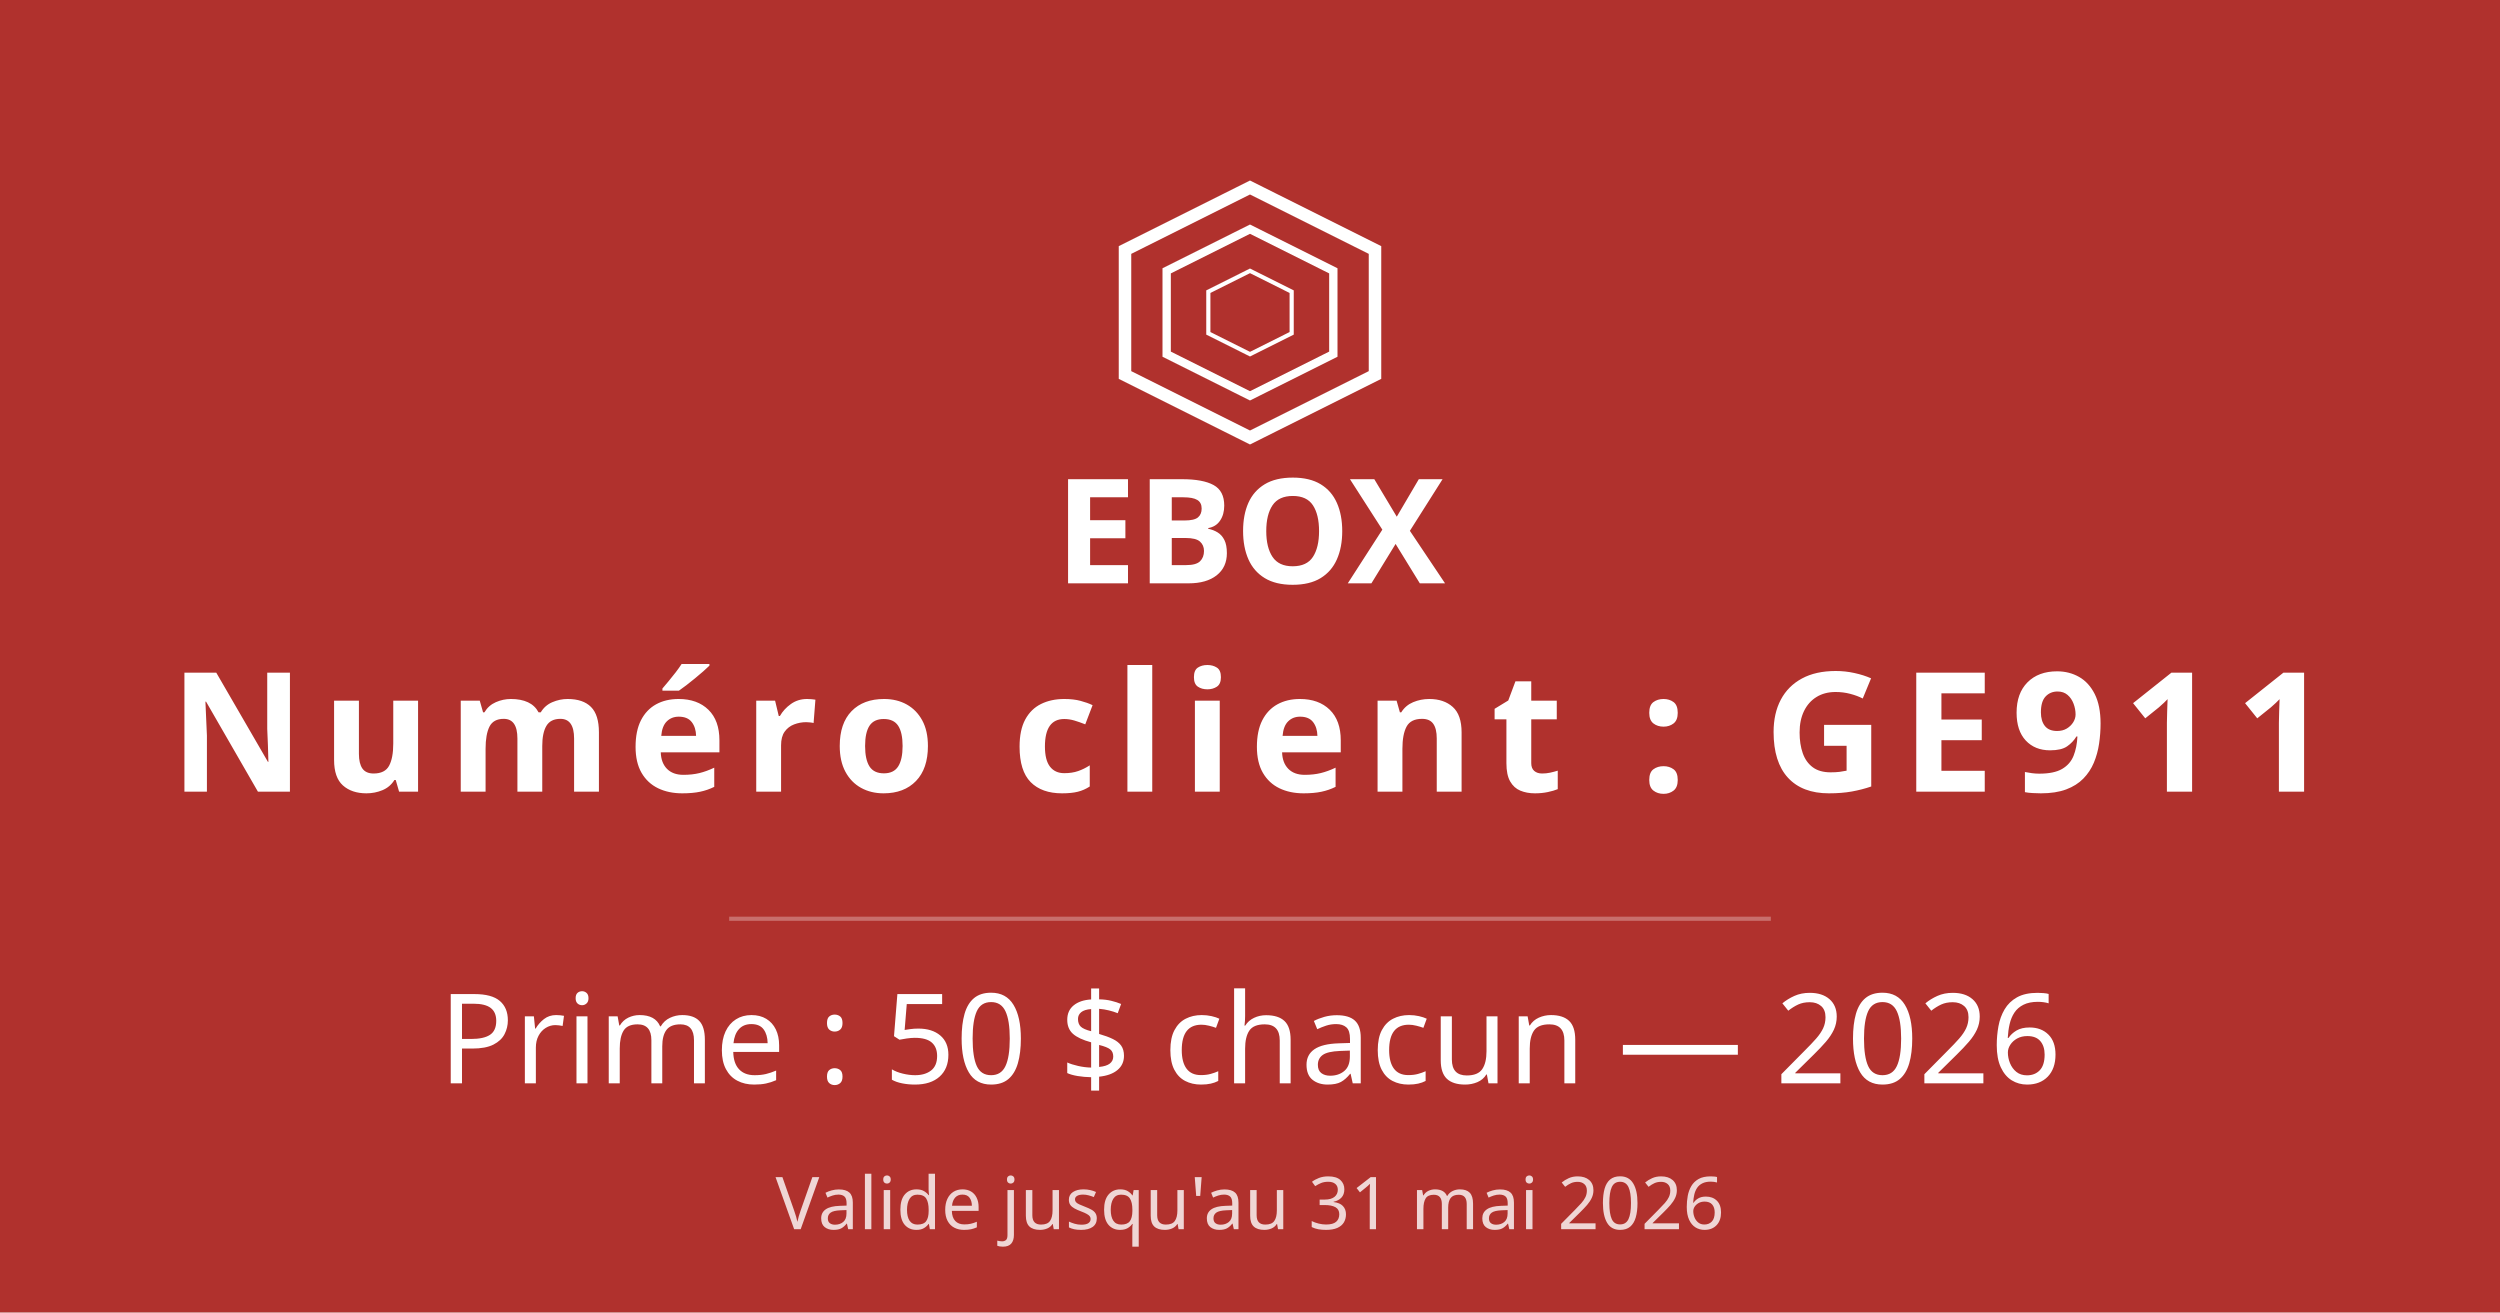
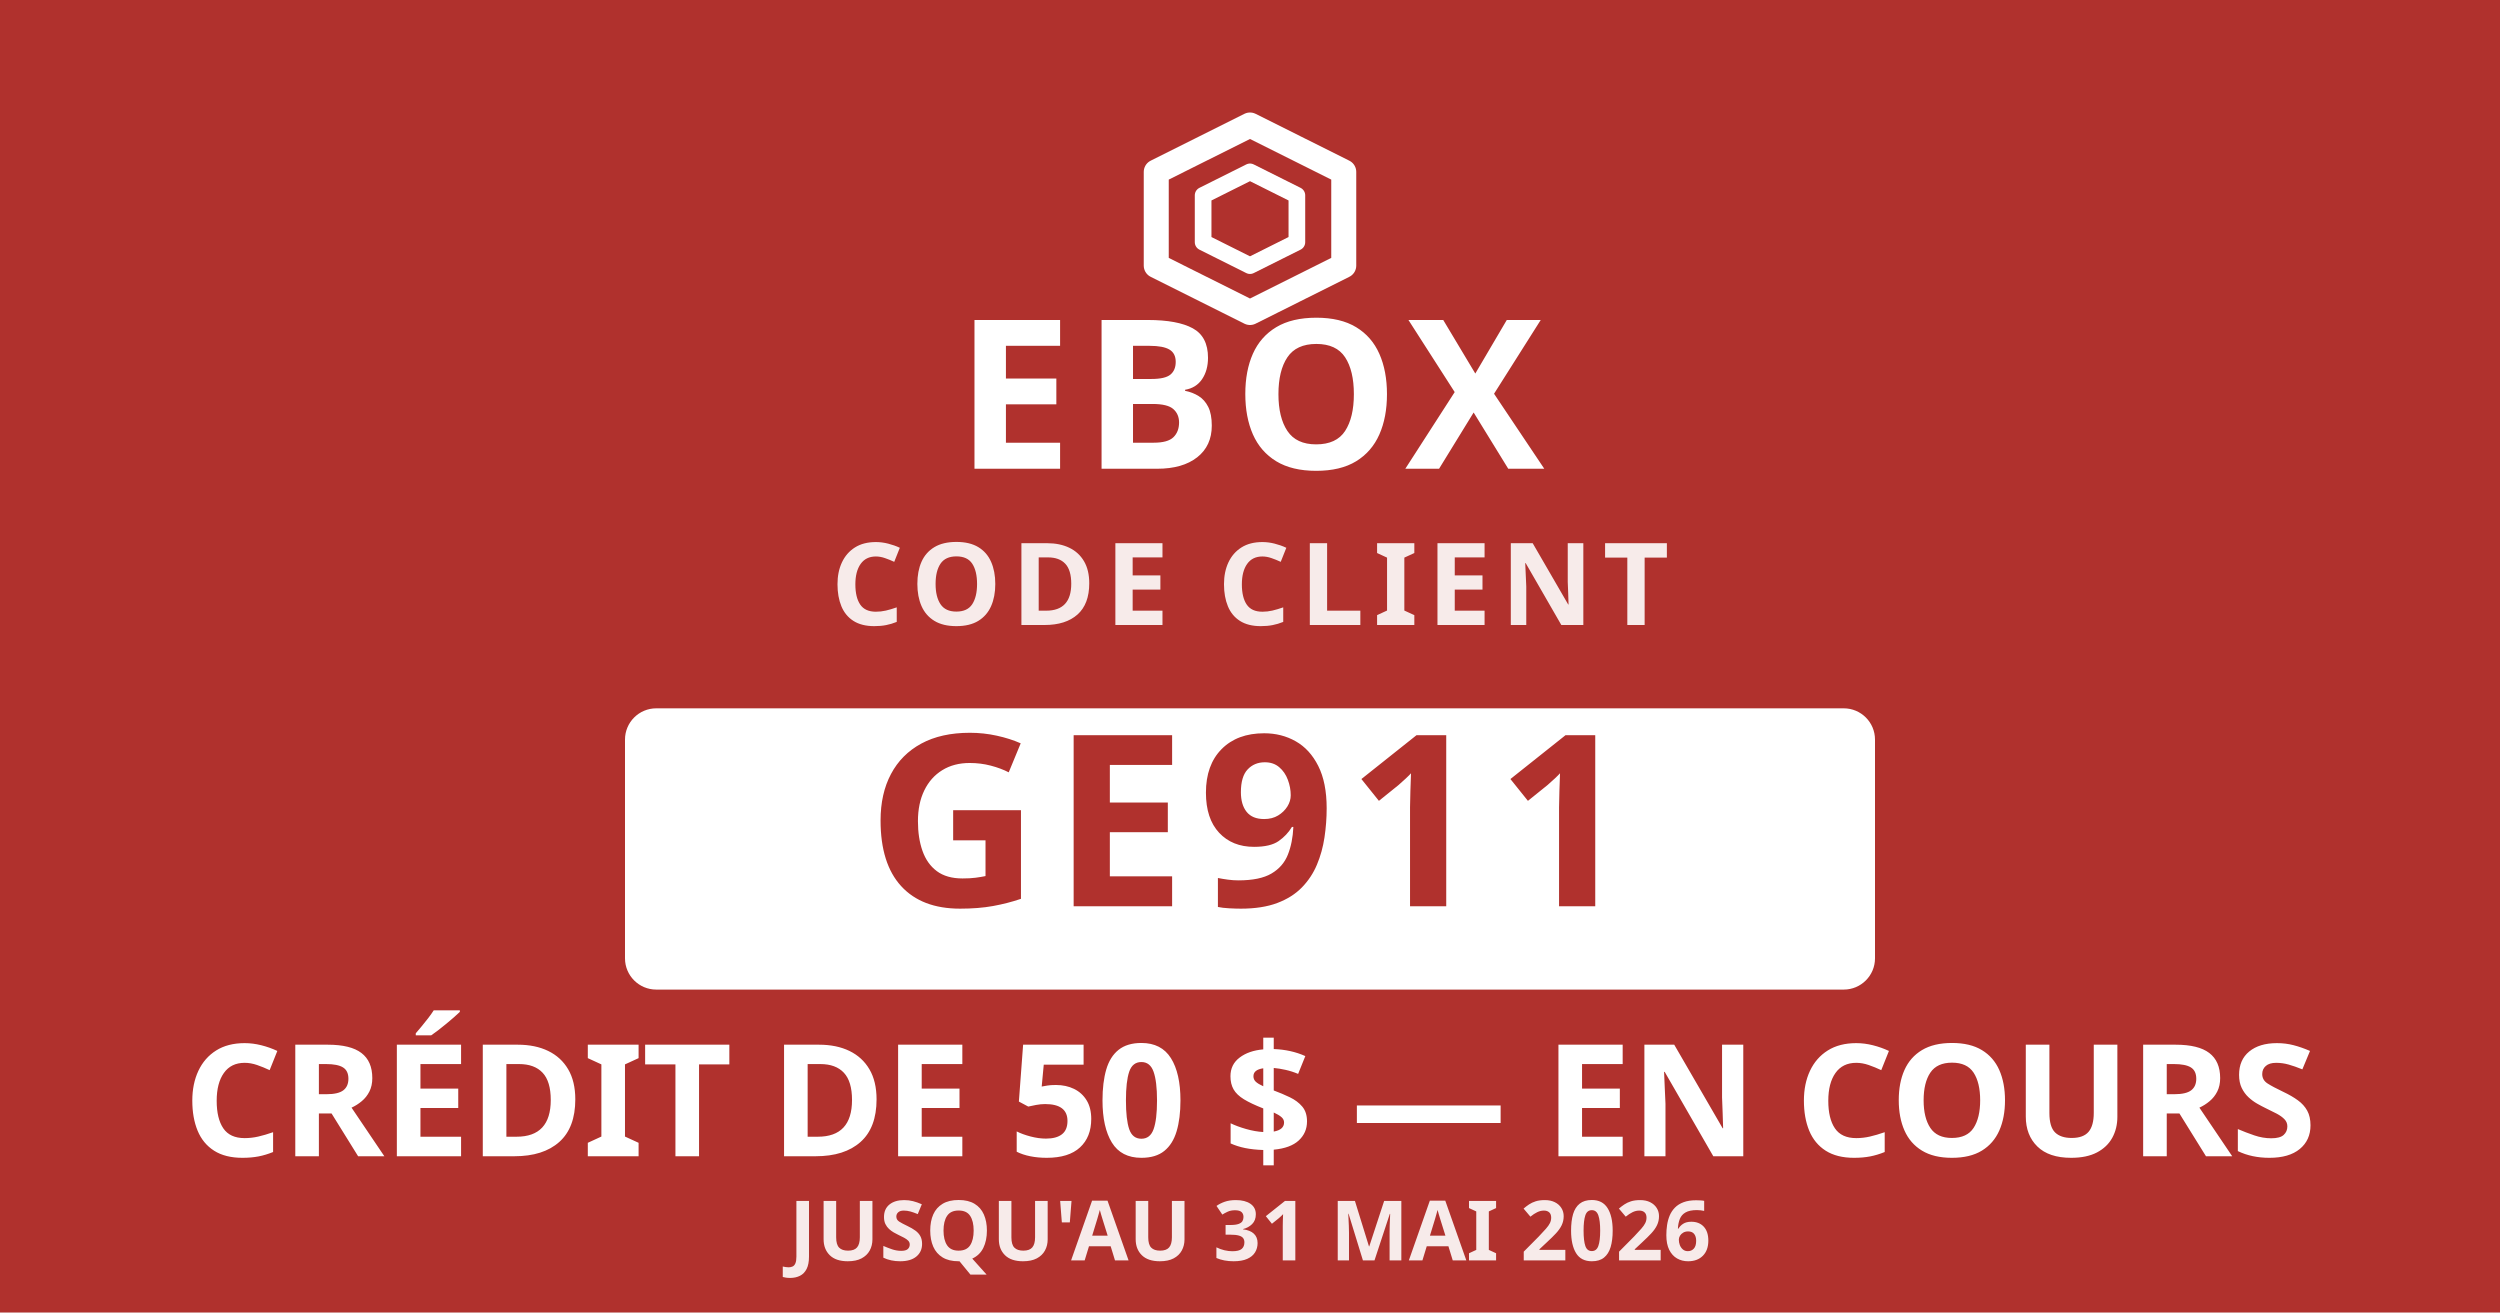
<svg xmlns="http://www.w3.org/2000/svg" width="1200" height="630">
  <rect width="100%" height="100%" fill="#b0312d" />
  <g fill="white" font-family="sans-serif" text-anchor="middle">
-     <g transform="translate(600, 150)">
-       <path d="M-60 -30 L-60 30 L0 60 L60 30 L60 -30 L0 -60 Z" fill="none" stroke="white" stroke-width="6" />
-       <path d="M-40 -20 L-40 20 L0 40 L40 20 L40 -20 L0 -40 Z" fill="none" stroke="white" stroke-width="4" />
-       <path d="M-20 -10 L-20 10 L0 20 L20 10 L20 -10 L0 -20 Z" fill="none" stroke="white" stroke-width="2" />
+     <g transform="translate(600, 105)">
+       <path d="M-45 -22.5 L-45 22.5 L0 45 L45 22.5 L45 -22.5 L0 -45 Z" fill="none" stroke="white" stroke-width="12" stroke-linejoin="round" />
+       <path d="M-22.5 -11.25 L-22.5 11.25 L0 22.5 L22.5 11.25 L22.5 -11.25 L0 -22.5 Z" fill="none" stroke="white" stroke-width="8" stroke-linejoin="round" />
    </g>
-     <text x="600" y="280" font-size="70" font-weight="bold">EBOX</text>
-     <text x="600" y="380" font-size="80" font-weight="900" letter-spacing="0.1em">Numéro client : GE911</text>
-     <rect x="350" y="440" width="500" height="2" fill="white" fill-opacity="0.3" />
-     <text x="600" y="520" font-size="60" font-weight="500">Prime : 50 $ chacun — 2026</text>
-     <text x="600" y="590" font-size="35" font-weight="400" fill-opacity="0.8">Valide jusqu'au 31 mai 2026</text>
+     <text x="600" y="225" font-size="100" font-weight="900" letter-spacing="0.05em">EBOX</text>
+     <text x="600" y="300" font-size="55" font-weight="700" fill-opacity="0.9" letter-spacing="0.08em">CODE CLIENT</text>
+     <g transform="translate(600, 410)">
+       <rect x="-300" y="-70" width="600" height="135" rx="15" fill="white" />
+       <text x="0" y="25" font-size="115" font-weight="900" fill="#b0312d" letter-spacing="0.05em">GE911</text>
+     </g>
+     <text x="600" y="555" font-size="75" font-weight="900" letter-spacing="-0.01em">CRÉDIT DE 50 $ — EN COURS</text>
+     <text x="600" y="605" font-size="40" font-weight="700" fill-opacity="0.9" fill="#ffffff">JUSQU'AU 31 MAI 2026</text>
  </g>
</svg>
